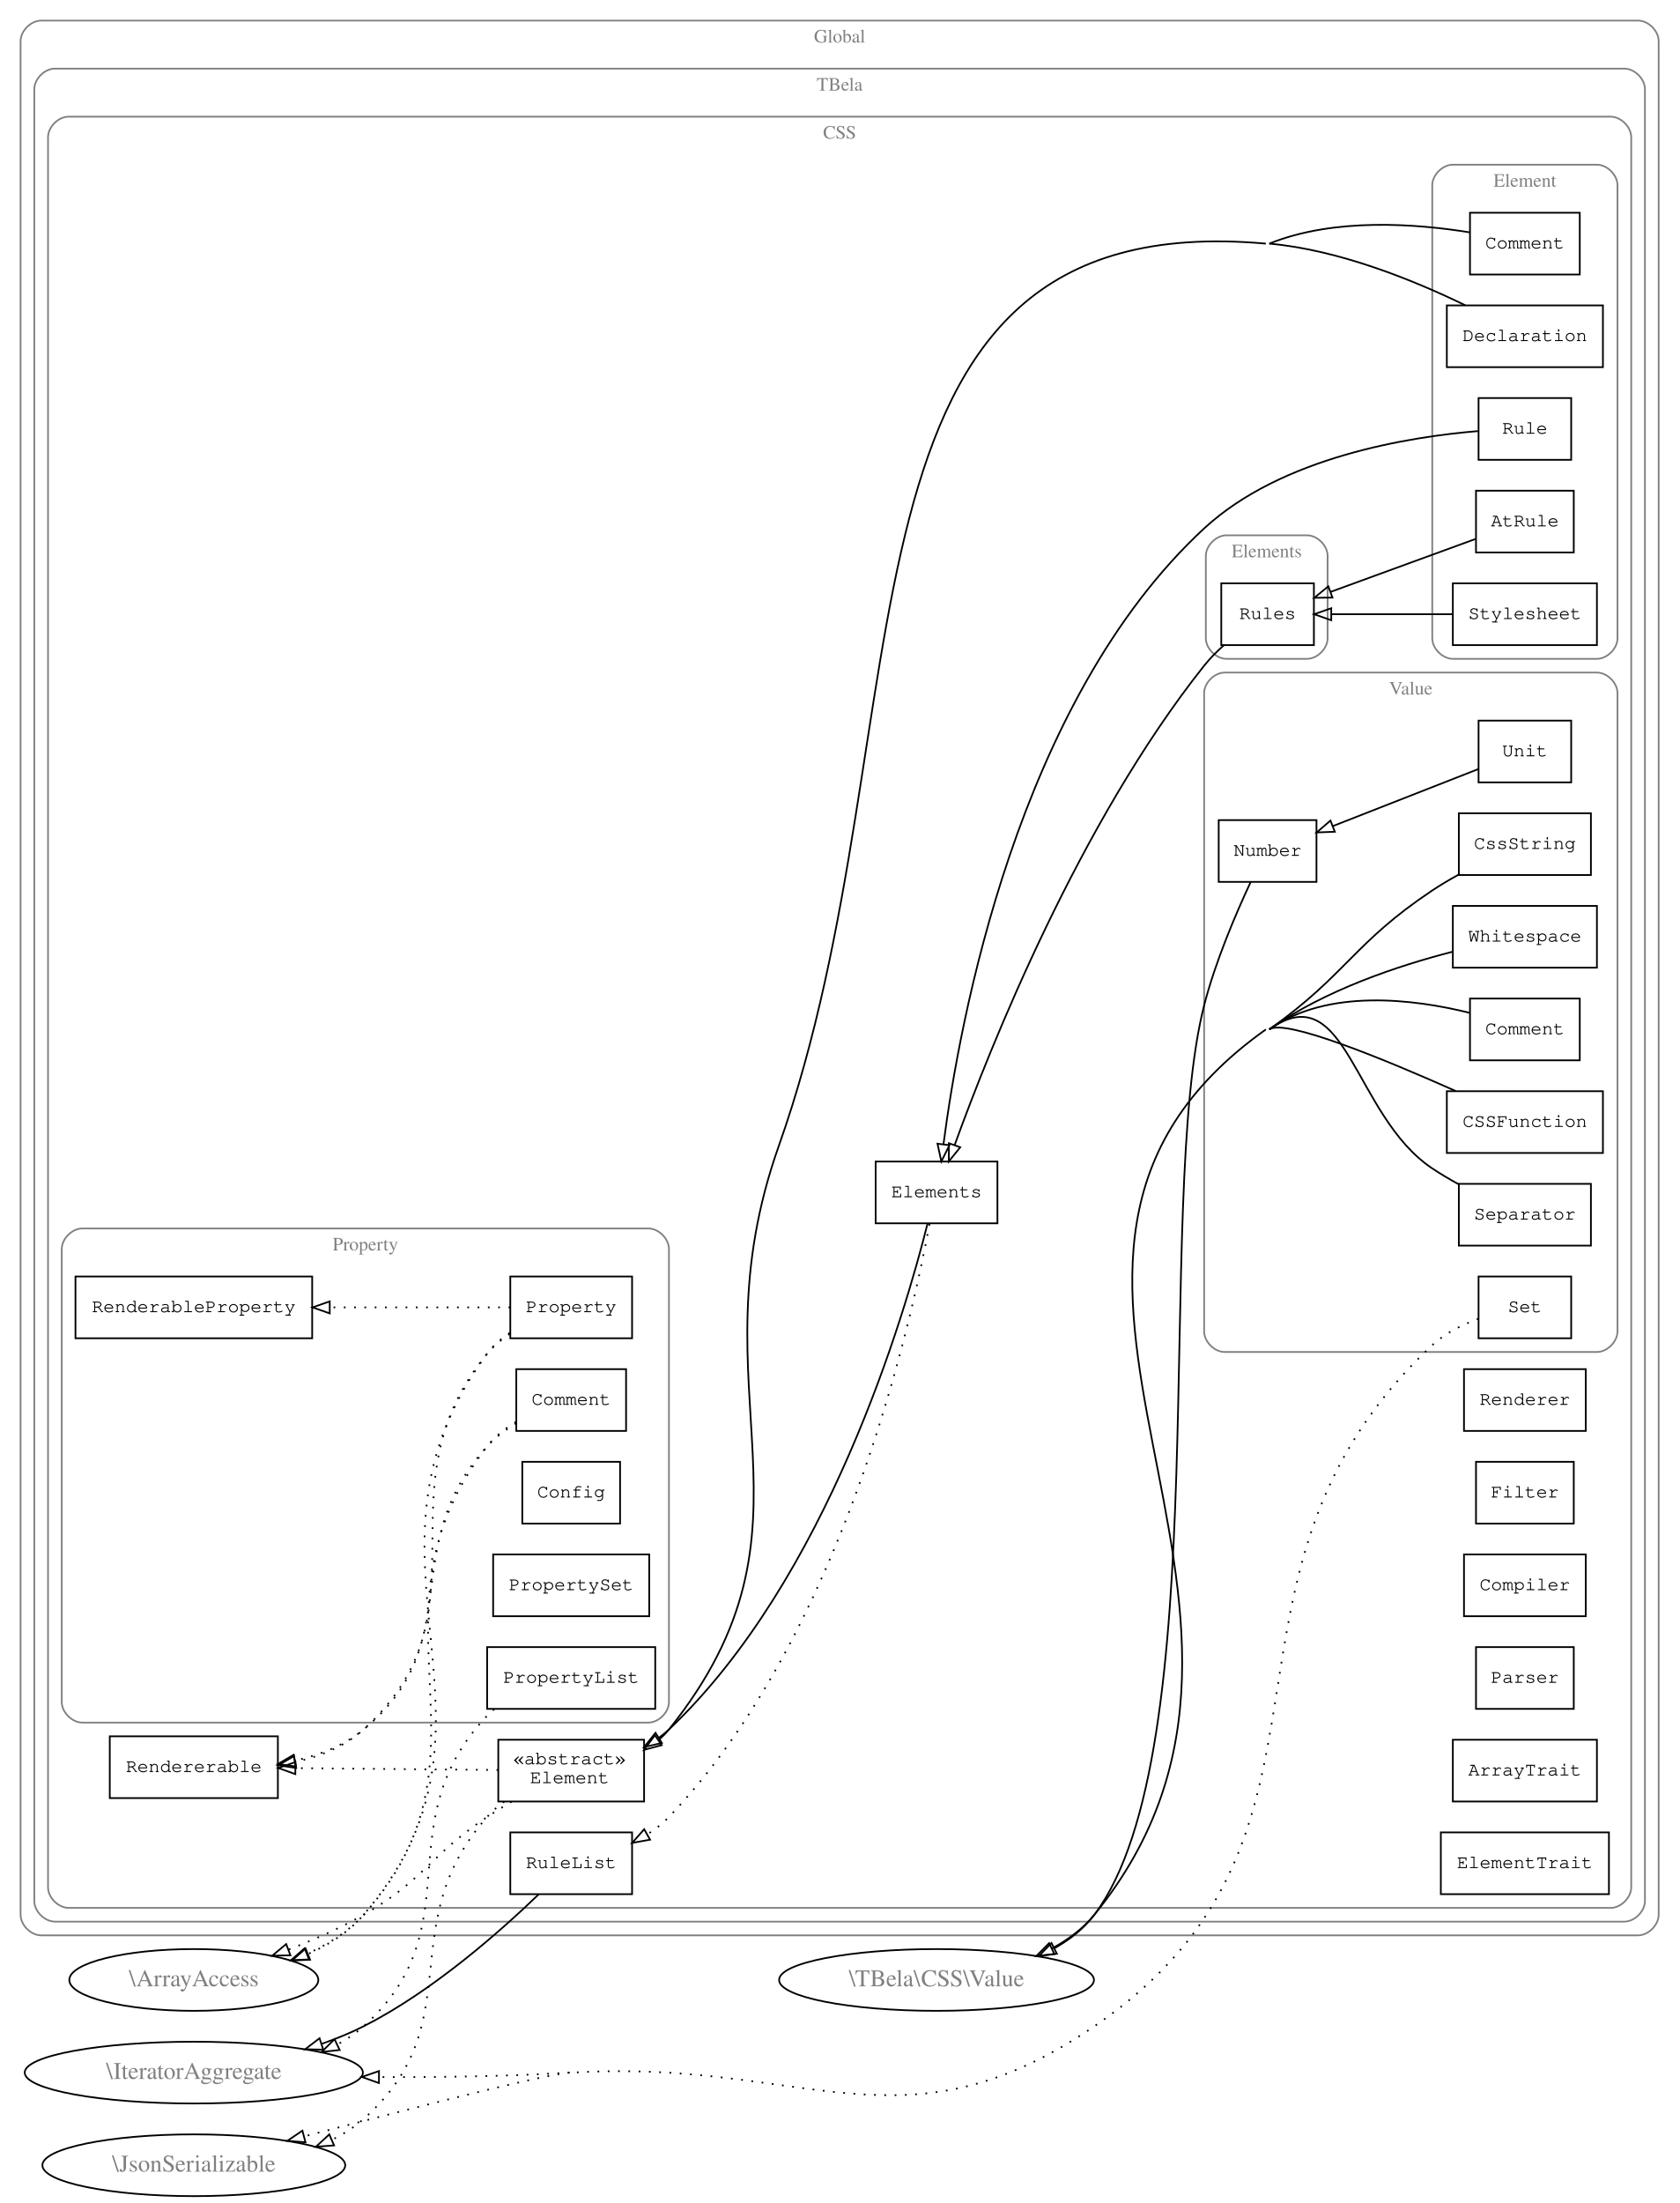
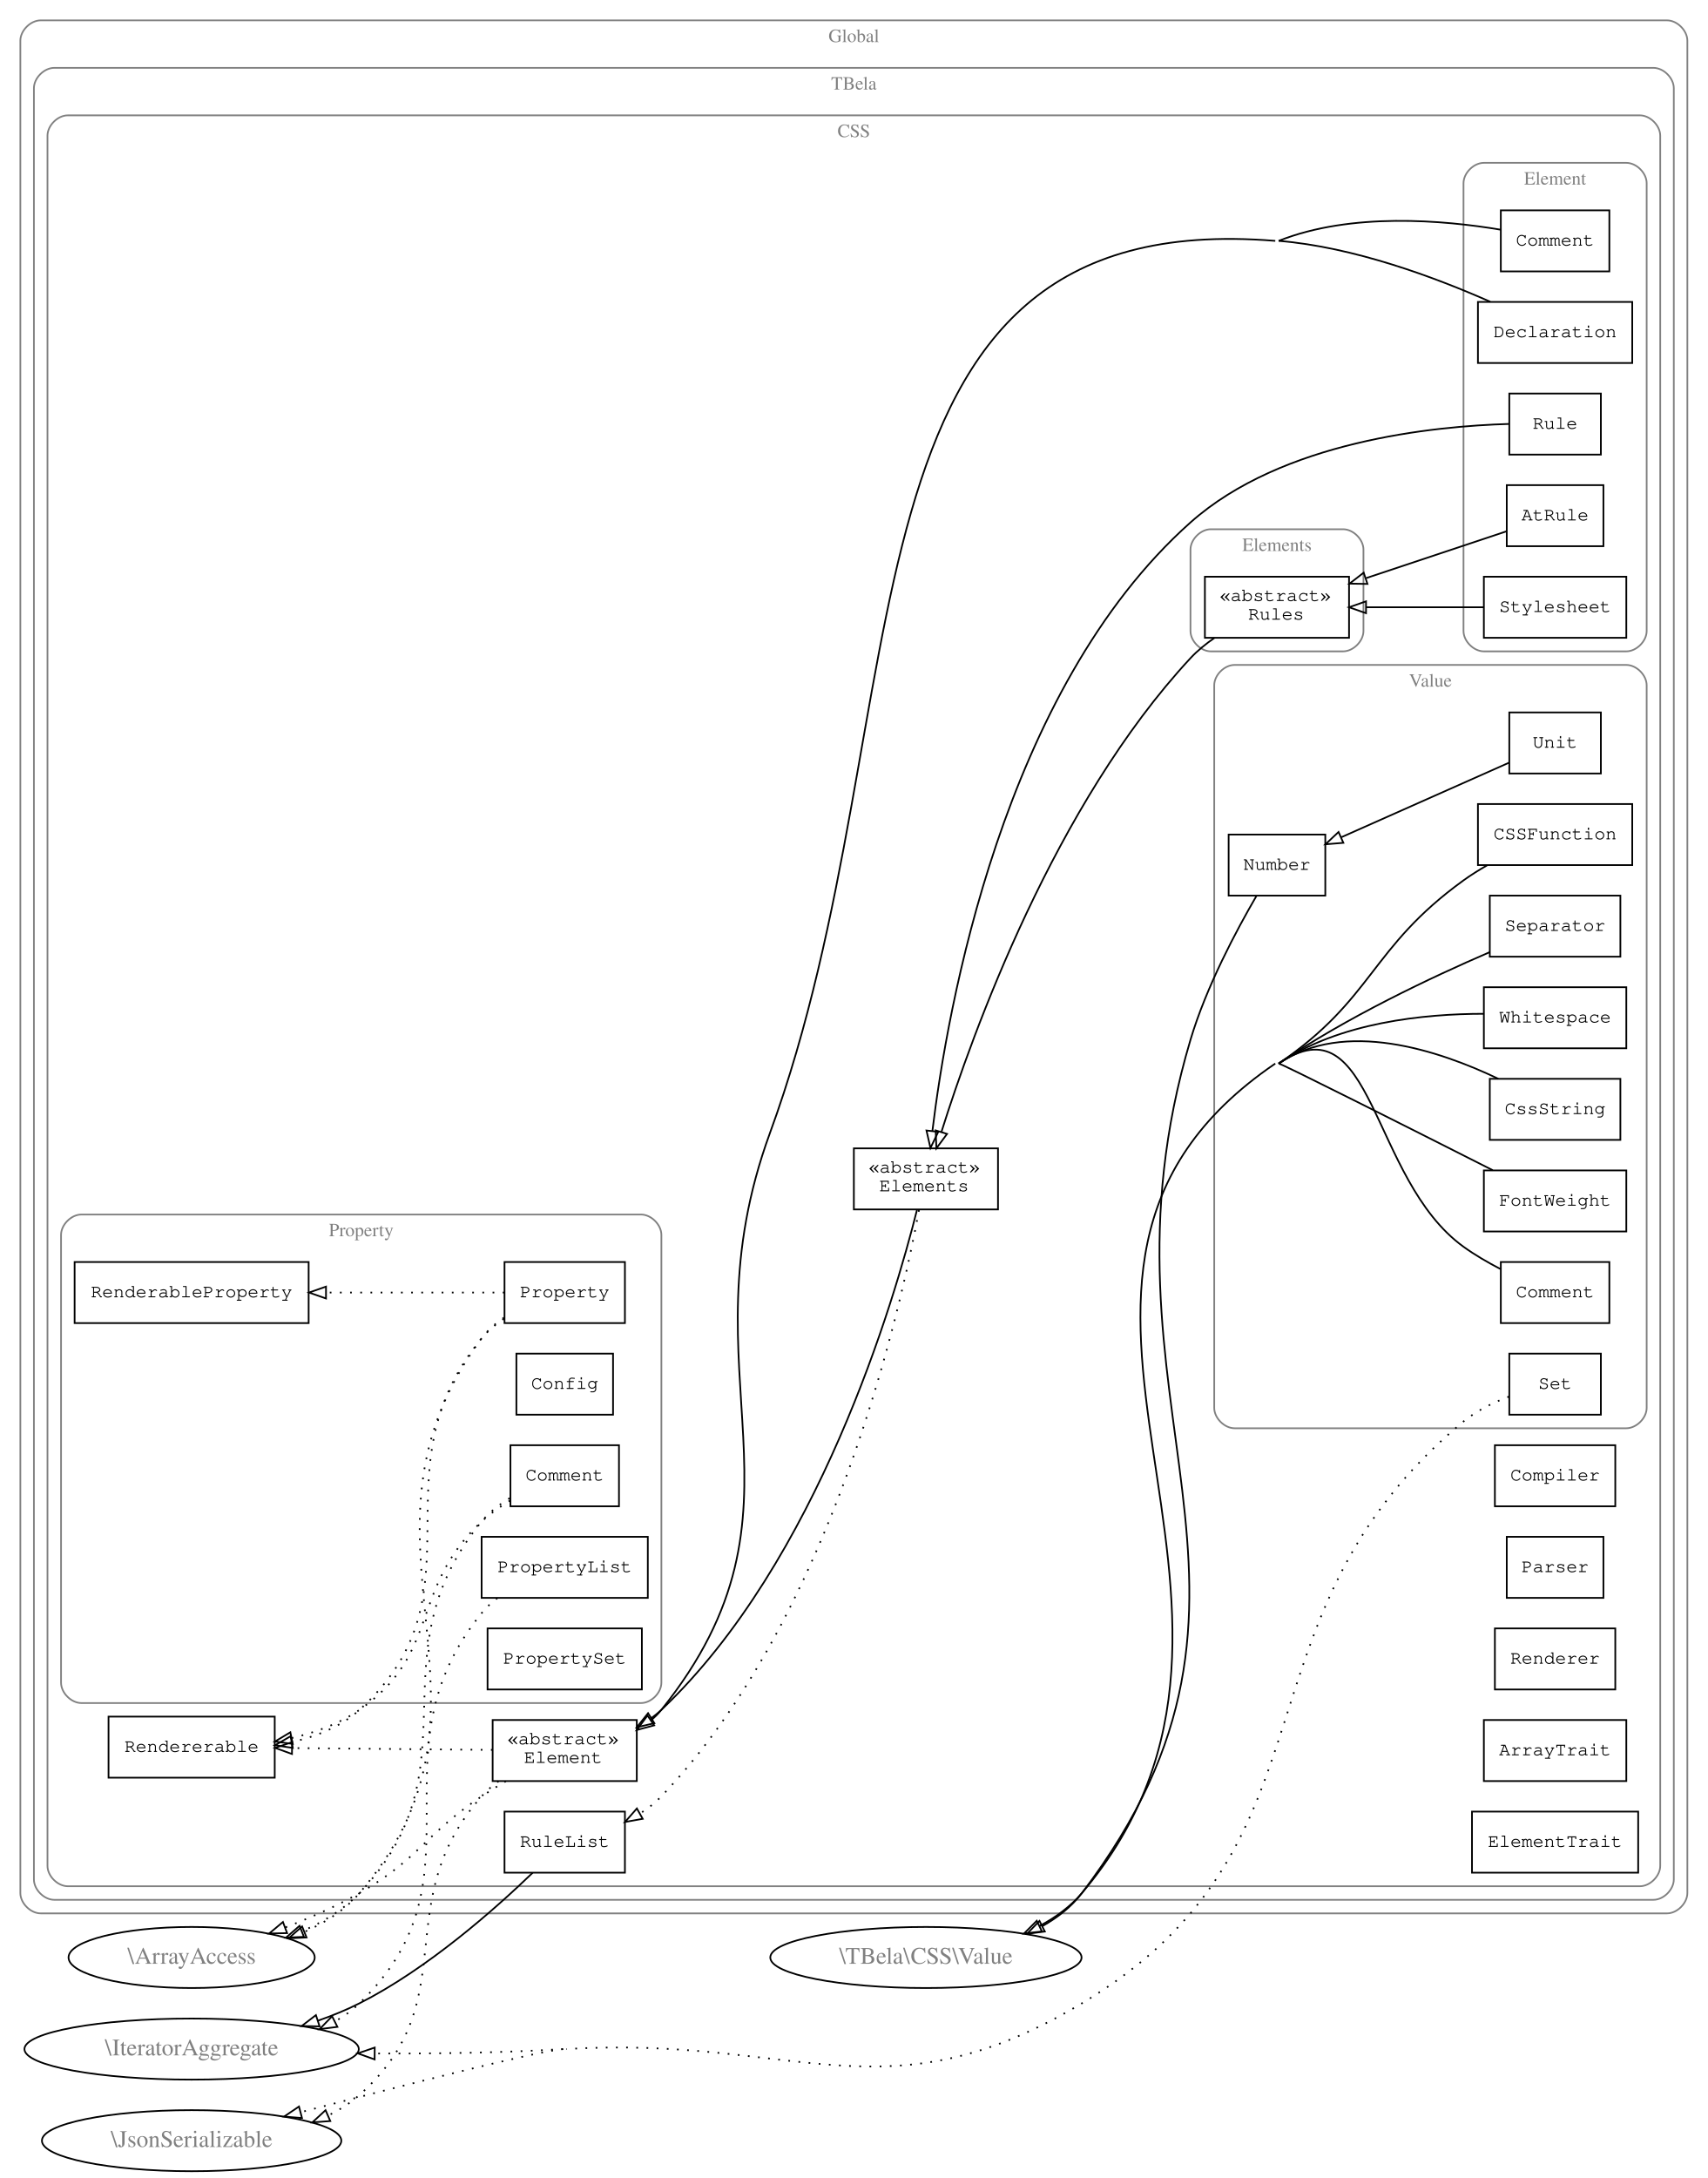
- <svg xmlns="http://www.w3.org/2000/svg" width="979pt" height="1284pt" viewBox="0.00 0.00 979.00 1284.00">
+ <svg xmlns="http://www.w3.org/2000/svg" width="1007pt" height="1284pt" viewBox="0.00 0.00 1007.00 1284.00">
  <g id="graph0" class="graph" transform="scale(1 1) rotate(0) translate(4 1280)">
-     <polygon fill="white" stroke="white" points="-4,5 -4,-1280 976,-1280 976,5 -4,5" />
+     <polygon fill="white" stroke="white" points="-4,5 -4,-1280 1004,-1280 1004,5 -4,5" />
    <g id="clust1" class="cluster">
-       <path fill="none" stroke="gray" d="M20,-152C20,-152 951,-152 951,-152 957,-152 963,-158 963,-164 963,-164 963,-1256 963,-1256 963,-1262 957,-1268 951,-1268 951,-1268 20,-1268 20,-1268 14,-1268 8,-1262 8,-1256 8,-1256 8,-164 8,-164 8,-158 14,-152 20,-152" />
-       <text text-anchor="middle" x="485.5" y="-1255.2" font-family="Times,serif" font-size="11.00" fill="gray">Global</text>
+       <path fill="none" stroke="gray" d="M20,-152C20,-152 979,-152 979,-152 985,-152 991,-158 991,-164 991,-164 991,-1256 991,-1256 991,-1262 985,-1268 979,-1268 979,-1268 20,-1268 20,-1268 14,-1268 8,-1262 8,-1256 8,-1256 8,-164 8,-164 8,-158 14,-152 20,-152" />
+       <text text-anchor="middle" x="499.5" y="-1255.2" font-family="Times,serif" font-size="11.00" fill="gray">Global</text>
    </g>
    <g id="clust2" class="cluster">
-       <path fill="none" stroke="gray" d="M28,-160C28,-160 943,-160 943,-160 949,-160 955,-166 955,-172 955,-172 955,-1228 955,-1228 955,-1234 949,-1240 943,-1240 943,-1240 28,-1240 28,-1240 22,-1240 16,-1234 16,-1228 16,-1228 16,-172 16,-172 16,-166 22,-160 28,-160" />
-       <text text-anchor="middle" x="485.5" y="-1227.2" font-family="Times,serif" font-size="11.00" fill="gray">TBela</text>
+       <path fill="none" stroke="gray" d="M28,-160C28,-160 971,-160 971,-160 977,-160 983,-166 983,-172 983,-172 983,-1228 983,-1228 983,-1234 977,-1240 971,-1240 971,-1240 28,-1240 28,-1240 22,-1240 16,-1234 16,-1228 16,-1228 16,-172 16,-172 16,-166 22,-160 28,-160" />
+       <text text-anchor="middle" x="499.5" y="-1227.2" font-family="Times,serif" font-size="11.00" fill="gray">TBela</text>
    </g>
    <g id="clust3" class="cluster">
-       <path fill="none" stroke="gray" d="M36,-168C36,-168 935,-168 935,-168 941,-168 947,-174 947,-180 947,-180 947,-1200 947,-1200 947,-1206 941,-1212 935,-1212 935,-1212 36,-1212 36,-1212 30,-1212 24,-1206 24,-1200 24,-1200 24,-180 24,-180 24,-174 30,-168 36,-168" />
-       <text text-anchor="middle" x="485.5" y="-1199.2" font-family="Times,serif" font-size="11.00" fill="gray">CSS</text>
+       <path fill="none" stroke="gray" d="M36,-168C36,-168 963,-168 963,-168 969,-168 975,-174 975,-180 975,-180 975,-1200 975,-1200 975,-1206 969,-1212 963,-1212 963,-1212 36,-1212 36,-1212 30,-1212 24,-1206 24,-1200 24,-1200 24,-180 24,-180 24,-174 30,-168 36,-168" />
+       <text text-anchor="middle" x="499.5" y="-1199.2" font-family="Times,serif" font-size="11.00" fill="gray">CSS</text>
    </g>
    <g id="clust4" class="cluster">
+       <path fill="none" stroke="gray" d="M871,-896C871,-896 955,-896 955,-896 961,-896 967,-902 967,-908 967,-908 967,-1172 967,-1172 967,-1178 961,-1184 955,-1184 955,-1184 871,-1184 871,-1184 865,-1184 859,-1178 859,-1172 859,-1172 859,-908 859,-908 859,-902 865,-896 871,-896" />
+       <text text-anchor="middle" x="913" y="-1171.2" font-family="Times,serif" font-size="11.00" fill="gray">Element</text>
+     </g>
+     <g id="clust5" class="cluster">
+       <path fill="none" stroke="gray" d="M710,-896C710,-896 788,-896 788,-896 794,-896 800,-902 800,-908 800,-908 800,-956 800,-956 800,-962 794,-968 788,-968 788,-968 710,-968 710,-968 704,-968 698,-962 698,-956 698,-956 698,-908 698,-908 698,-902 704,-896 710,-896" />
+       <text text-anchor="middle" x="749" y="-955.2" font-family="Times,serif" font-size="11.00" fill="gray">Elements</text>
+     </g>
+     <g id="clust6" class="cluster">
      <path fill="none" stroke="gray" d="M44,-276C44,-276 374,-276 374,-276 380,-276 386,-282 386,-288 386,-288 386,-552 386,-552 386,-558 380,-564 374,-564 374,-564 44,-564 44,-564 38,-564 32,-558 32,-552 32,-552 32,-288 32,-288 32,-282 38,-276 44,-276" />
      <text text-anchor="middle" x="209" y="-551.2" font-family="Times,serif" font-size="11.00" fill="gray">Property</text>
    </g>
-     <g id="clust5" class="cluster">
-       <path fill="none" stroke="gray" d="M710,-492C710,-492 927,-492 927,-492 933,-492 939,-498 939,-504 939,-504 939,-876 939,-876 939,-882 933,-888 927,-888 927,-888 710,-888 710,-888 704,-888 698,-882 698,-876 698,-876 698,-504 698,-504 698,-498 704,-492 710,-492" />
-       <text text-anchor="middle" x="818.5" y="-875.2" font-family="Times,serif" font-size="11.00" fill="gray">Value</text>
-     </g>
-     <g id="clust6" class="cluster">
-       <path fill="none" stroke="gray" d="M843,-896C843,-896 927,-896 927,-896 933,-896 939,-902 939,-908 939,-908 939,-1172 939,-1172 939,-1178 933,-1184 927,-1184 927,-1184 843,-1184 843,-1184 837,-1184 831,-1178 831,-1172 831,-1172 831,-908 831,-908 831,-902 837,-896 843,-896" />
-       <text text-anchor="middle" x="885" y="-1171.2" font-family="Times,serif" font-size="11.00" fill="gray">Element</text>
-     </g>
    <g id="clust7" class="cluster">
-       <path fill="none" stroke="gray" d="M711,-896C711,-896 758,-896 758,-896 764,-896 770,-902 770,-908 770,-908 770,-956 770,-956 770,-962 764,-968 758,-968 758,-968 711,-968 711,-968 705,-968 699,-962 699,-956 699,-956 699,-908 699,-908 699,-902 705,-896 711,-896" />
-       <text text-anchor="middle" x="734.5" y="-955.2" font-family="Times,serif" font-size="11.00" fill="gray">Elements</text>
+       <path fill="none" stroke="gray" d="M724,-438C724,-438 955,-438 955,-438 961,-438 967,-444 967,-450 967,-450 967,-876 967,-876 967,-882 961,-888 955,-888 955,-888 724,-888 724,-888 718,-888 712,-882 712,-876 712,-876 712,-450 712,-450 712,-444 718,-438 724,-438" />
+       <text text-anchor="middle" x="839.5" y="-875.2" font-family="Times,serif" font-size="11.00" fill="gray">Value</text>
    </g>
    <g id="node1" class="node">
-       <polygon fill="none" stroke="black" points="361,-482 297,-482 297,-446 361,-446 361,-482" />
-       <text text-anchor="middle" x="329" y="-461.2" font-family="Courier,monospace" font-size="11.00">Comment</text>
+       <polygon fill="none" stroke="black" points="941.5,-994 884.5,-994 884.5,-958 941.5,-958 941.5,-994" />
+       <text text-anchor="middle" x="913" y="-973.2" font-family="Courier,monospace" font-size="11.00">AtRule</text>
+     </g>
+     <g id="node6" class="node">
+       <polygon fill="none" stroke="black" points="791.5,-940 706.5,-940 706.5,-904 791.5,-904 791.5,-940" />
+       <text text-anchor="start" x="715" y="-925.7" font-family="Courier,monospace" font-size="11.00">«abstract»</text>
+       <text text-anchor="start" x="732" y="-914.7" font-family="Courier,monospace" font-size="11.00">Rules</text>
+     </g>
+     <g id="edge1" class="edge">
+       <path fill="none" stroke="black" d="M884.151,-966.717C861.511,-959.17 828.952,-948.317 801.579,-939.193" />
+       <polygon fill="none" stroke="black" points="802.351,-935.761 791.758,-935.919 800.138,-942.402 802.351,-935.761" />
+     </g>
+     <g id="node2" class="node">
+       <polygon fill="none" stroke="black" points="945,-1156 881,-1156 881,-1120 945,-1120 945,-1156" />
+       <text text-anchor="middle" x="913" y="-1135.2" font-family="Courier,monospace" font-size="11.00">Comment</text>
+     </g>
+     <g id="node24" class="node">
+       <polygon fill="none" stroke="black" points="371.5,-266 286.5,-266 286.5,-230 371.5,-230 371.5,-266" />
+       <text text-anchor="start" x="295" y="-251.7" font-family="Courier,monospace" font-size="11.00">«abstract»</text>
+       <text text-anchor="start" x="305" y="-240.7" font-family="Courier,monospace" font-size="11.00">Element</text>
+     </g>
+     <g id="edge2" class="edge">
+       <path fill="none" stroke="black" d="M880.883,-1144.59C847.301,-1150.22 792.875,-1155.01 750,-1138" />
+     </g>
+     <g id="node3" class="node">
+       <polygon fill="none" stroke="black" points="958.5,-1102 867.5,-1102 867.5,-1066 958.5,-1066 958.5,-1102" />
+       <text text-anchor="middle" x="913" y="-1081.2" font-family="Courier,monospace" font-size="11.00">Declaration</text>
+     </g>
+     <g id="edge3" class="edge">
+       <path fill="none" stroke="black" d="M874.795,-1102.1C842.642,-1116.34 794.469,-1134.36 750,-1138" />
+       <path fill="none" stroke="black" d="M748,-1138C480.205,-1159.9 542.323,-864.329 450,-612 397.165,-467.597 482.205,-391.951 386,-272 384.17,-269.718 382.081,-267.649 379.812,-265.773" />
+       <polygon fill="none" stroke="black" points="381.745,-262.855 371.511,-260.114 377.802,-268.639 381.745,-262.855" />
+     </g>
+     <g id="node4" class="node">
+       <polygon fill="none" stroke="black" points="940,-1048 886,-1048 886,-1012 940,-1012 940,-1048" />
+       <text text-anchor="middle" x="913" y="-1027.2" font-family="Courier,monospace" font-size="11.00">Rule</text>
+     </g>
+     <g id="node23" class="node">
+       <polygon fill="none" stroke="black" points="584.5,-603 499.5,-603 499.5,-567 584.5,-567 584.5,-603" />
+       <text text-anchor="start" x="508" y="-588.7" font-family="Courier,monospace" font-size="11.00">«abstract»</text>
+       <text text-anchor="start" x="514.5" y="-577.7" font-family="Courier,monospace" font-size="11.00">Elements</text>
+     </g>
+     <g id="edge4" class="edge">
+       <path fill="none" stroke="black" d="M885.814,-1030.07C841.651,-1028.79 751.915,-1019.98 698,-972 587.179,-873.37 554.453,-684.575 545.81,-613.237" />
+       <polygon fill="none" stroke="black" points="549.277,-612.744 544.663,-603.207 542.322,-613.541 549.277,-612.744" />
+     </g>
+     <g id="node5" class="node">
+       <polygon fill="none" stroke="black" points="955,-940 871,-940 871,-904 955,-904 955,-940" />
+       <text text-anchor="middle" x="913" y="-919.2" font-family="Courier,monospace" font-size="11.00">Stylesheet</text>
+     </g>
+     <g id="edge5" class="edge">
+       <path fill="none" stroke="black" d="M870.701,-922C849.741,-922 824.069,-922 801.798,-922" />
+       <polygon fill="none" stroke="black" points="801.505,-918.5 791.505,-922 801.505,-925.5 801.505,-918.5" />
+     </g>
+     <g id="edge8" class="edge">
+       <path fill="none" stroke="black" d="M712.225,-903.994C707.079,-900.46 702.136,-896.449 698,-892 618.014,-805.962 569.419,-670.832 551.211,-612.893" />
+       <polygon fill="none" stroke="black" points="554.453,-611.529 548.164,-603.003 547.763,-613.59 554.453,-611.529" />
+     </g>
+     <g id="node7" class="node">
+       <polygon fill="none" stroke="black" points="361,-428 297,-428 297,-392 361,-392 361,-428" />
+       <text text-anchor="middle" x="329" y="-407.2" font-family="Courier,monospace" font-size="11.00">Comment</text>
    </g>
    <g id="node31" class="node">
      <ellipse fill="none" stroke="black" cx="109" cy="-126" rx="72.588" ry="18" />
      <text text-anchor="middle" x="109" y="-122.3" font-family="Times,serif" font-size="14.00" fill="gray">\ArrayAccess</text>
    </g>
-     <g id="edge1" class="edge">
-       <path fill="none" stroke="black" stroke-dasharray="1,5" d="M296.771,-451.252C290.481,-447.464 284.445,-442.749 280,-437 203.25,-337.727 291.622,-257.558 208,-164 199.133,-154.08 187.367,-146.728 175.073,-141.286" />
-       <polygon fill="none" stroke="black" points="176.192,-137.963 165.608,-137.486 173.584,-144.459 176.192,-137.963" />
+     <g id="edge9" class="edge">
+       <path fill="none" stroke="black" stroke-dasharray="1,5" d="M296.526,-396.751C290.399,-393.028 284.493,-388.466 280,-383 214.938,-303.85 278.531,-238.318 208,-164 198.741,-154.243 186.689,-146.955 174.22,-141.522" />
+       <polygon fill="none" stroke="black" points="175.229,-138.157 164.643,-137.719 172.645,-144.663 175.229,-138.157" />
    </g>
    <g id="node27" class="node">
      <polygon fill="none" stroke="black" points="158,-268 60,-268 60,-232 158,-232 158,-268" />
      <text text-anchor="middle" x="109" y="-247.2" font-family="Courier,monospace" font-size="11.00">Rendererable</text>
    </g>
-     <g id="edge2" class="edge">
-       <path fill="none" stroke="black" stroke-dasharray="1,5" d="M296.907,-450.423C290.756,-446.719 284.744,-442.249 280,-437 226.35,-377.642 269.704,-322.935 208,-272 196.691,-262.665 182.238,-257.089 167.925,-253.81" />
-       <polygon fill="none" stroke="black" points="168.565,-250.369 158.079,-251.888 167.224,-257.239 168.565,-250.369" />
-     </g>
-     <g id="node2" class="node">
+     <g id="edge10" class="edge">
+       <path fill="none" stroke="black" stroke-dasharray="1,5" d="M296.782,-395.358C290.845,-391.793 284.949,-387.647 280,-383 237.13,-342.751 256.262,-305.595 208,-272 196.311,-263.863 182.105,-258.679 168.178,-255.392" />
+       <polygon fill="none" stroke="black" points="168.628,-251.911 158.127,-253.318 167.213,-258.767 168.628,-251.911" />
+     </g>
+     <g id="node8" class="node">
+       <polygon fill="none" stroke="black" points="357.5,-482 300.5,-482 300.5,-446 357.5,-446 357.5,-482" />
+       <text text-anchor="middle" x="329" y="-461.2" font-family="Courier,monospace" font-size="11.00">Config</text>
+     </g>
+     <g id="node9" class="node">
      <polygon fill="none" stroke="black" points="364.5,-536 293.5,-536 293.5,-500 364.5,-500 364.5,-536" />
      <text text-anchor="middle" x="329" y="-515.2" font-family="Courier,monospace" font-size="11.00">Property</text>
    </g>
-     <g id="edge8" class="edge">
+     <g id="edge11" class="edge">
      <path fill="none" stroke="black" stroke-dasharray="1,5" d="M293.162,-503.191C288.163,-499.803 283.529,-495.763 280,-491 191.419,-371.421 304.868,-276.971 208,-164 199.386,-153.954 187.789,-146.551 175.59,-141.099" />
      <polygon fill="none" stroke="black" points="176.766,-137.799 166.183,-137.298 174.144,-144.289 176.766,-137.799" />
    </g>
-     <g id="edge9" class="edge">
+     <g id="edge12" class="edge">
      <path fill="none" stroke="black" stroke-dasharray="1,5" d="M293.08,-502.547C288.215,-499.269 283.643,-495.432 280,-491 214.938,-411.85 283.87,-340.859 208,-272 197.037,-262.05 182.566,-256.28 168.119,-253.012" />
      <polygon fill="none" stroke="black" points="168.642,-249.549 158.166,-251.128 167.34,-256.427 168.642,-249.549" />
    </g>
-     <g id="node6" class="node">
+     <g id="node12" class="node">
      <polygon fill="none" stroke="black" points="178,-536 40,-536 40,-500 178,-500 178,-536" />
      <text text-anchor="middle" x="109" y="-515.2" font-family="Courier,monospace" font-size="11.00">RenderableProperty</text>
    </g>
-     <g id="edge10" class="edge">
+     <g id="edge13" class="edge">
      <path fill="none" stroke="black" stroke-dasharray="1,5" d="M293.457,-518C265.254,-518 224.311,-518 188.255,-518" />
      <polygon fill="none" stroke="black" points="188.23,-514.5 178.23,-518 188.23,-521.5 188.23,-514.5" />
    </g>
-     <g id="node3" class="node">
-       <polygon fill="none" stroke="black" points="357.5,-428 300.5,-428 300.5,-392 357.5,-392 357.5,-428" />
-       <text text-anchor="middle" x="329" y="-407.2" font-family="Courier,monospace" font-size="11.00">Config</text>
-     </g>
-     <g id="node4" class="node">
-       <polygon fill="none" stroke="black" points="374.5,-374 283.5,-374 283.5,-338 374.5,-338 374.5,-374" />
-       <text text-anchor="middle" x="329" y="-353.2" font-family="Courier,monospace" font-size="11.00">PropertySet</text>
-     </g>
-     <g id="node5" class="node">
-       <polygon fill="none" stroke="black" points="378,-320 280,-320 280,-284 378,-284 378,-320" />
-       <text text-anchor="middle" x="329" y="-299.2" font-family="Courier,monospace" font-size="11.00">PropertyList</text>
-     </g>
-     <g id="node33" class="node">
+     <g id="node10" class="node">
+       <polygon fill="none" stroke="black" points="378,-374 280,-374 280,-338 378,-338 378,-374" />
+       <text text-anchor="middle" x="329" y="-353.2" font-family="Courier,monospace" font-size="11.00">PropertyList</text>
+     </g>
+     <g id="node32" class="node">
      <ellipse fill="none" stroke="black" cx="109" cy="-72" rx="98.583" ry="18" />
      <text text-anchor="middle" x="109" y="-68.3" font-family="Times,serif" font-size="14.00" fill="gray">\IteratorAggregate</text>
    </g>
-     <g id="edge17" class="edge">
-       <path fill="none" stroke="black" stroke-dasharray="1,5" d="M284.053,-283.771C282.621,-282.585 281.263,-281.329 280,-280 220.368,-217.236 272.484,-156.768 208,-99 203.453,-94.926 198.345,-91.461 192.911,-88.513" />
-       <polygon fill="none" stroke="black" points="194.033,-85.17 183.5,-84.025 191.02,-91.489 194.033,-85.17" />
-     </g>
-     <g id="node7" class="node">
-       <polygon fill="none" stroke="black" points="763.5,-802 706.5,-802 706.5,-766 763.5,-766 763.5,-802" />
-       <text text-anchor="middle" x="735" y="-781.2" font-family="Courier,monospace" font-size="11.00">Number</text>
-     </g>
-     <g id="node32" class="node">
+     <g id="edge14" class="edge">
+       <path fill="none" stroke="black" stroke-dasharray="1,5" d="M289.215,-337.844C285.804,-335.212 282.648,-332.269 280,-329 212.573,-245.771 285.038,-173.422 208,-99 203.69,-94.837 198.8,-91.303 193.559,-88.305" />
+       <polygon fill="none" stroke="black" points="194.957,-85.091 184.448,-83.748 191.826,-91.352 194.957,-85.091" />
+     </g>
+     <g id="node11" class="node">
+       <polygon fill="none" stroke="black" points="374.5,-320 283.5,-320 283.5,-284 374.5,-284 374.5,-320" />
+       <text text-anchor="middle" x="329" y="-299.2" font-family="Courier,monospace" font-size="11.00">PropertySet</text>
+     </g>
+     <g id="node13" class="node">
+       <polygon fill="none" stroke="black" points="945,-536 881,-536 881,-500 945,-500 945,-536" />
+       <text text-anchor="middle" x="913" y="-515.2" font-family="Courier,monospace" font-size="11.00">Comment</text>
+     </g>
+     <g id="node33" class="node">
      <ellipse fill="none" stroke="black" cx="542" cy="-126" rx="91.784" ry="18" />
      <text text-anchor="middle" x="542" y="-122.3" font-family="Times,serif" font-size="14.00" fill="gray">\TBela\CSS\Value</text>
    </g>
-     <g id="edge3" class="edge">
-       <path fill="none" stroke="black" d="M725.108,-765.856C716.756,-748.006 704.587,-719.76 698,-694 668.611,-579.065 705.578,-258.607 634,-164 627.88,-155.91 619.718,-149.53 610.787,-144.501" />
-       <polygon fill="none" stroke="black" points="612.154,-141.271 601.647,-139.909 609.012,-147.526 612.154,-141.271" />
-     </g>
-     <g id="node8" class="node">
-       <polygon fill="none" stroke="black" points="930.5,-644 839.5,-644 839.5,-608 930.5,-608 930.5,-644" />
-       <text text-anchor="middle" x="885" y="-623.2" font-family="Courier,monospace" font-size="11.00">CSSFunction</text>
-     </g>
-     <g id="edge4" class="edge">
-       <path fill="none" stroke="black" d="M844.679,-644.096C804.021,-662.213 745.197,-686.535 736,-680" />
-     </g>
-     <g id="node9" class="node">
-       <polygon fill="none" stroke="black" points="912,-536 858,-536 858,-500 912,-500 912,-536" />
-       <text text-anchor="middle" x="885" y="-515.2" font-family="Courier,monospace" font-size="11.00">Set</text>
-     </g>
-     <g id="edge5" class="edge">
+     <g id="edge15" class="edge">
+       <path fill="none" stroke="black" d="M880.786,-531.875C873.381,-535.708 865.695,-540.16 859,-545 803.734,-584.956 806.353,-691.409 750,-653" />
+       <path fill="none" stroke="black" d="M748,-653C563.598,-527.314 778.128,-334.376 634,-164 627.213,-155.977 618.448,-149.616 609.045,-144.582" />
+       <polygon fill="none" stroke="black" points="610.405,-141.352 599.878,-140.152 607.359,-147.655 610.405,-141.352" />
+     </g>
+     <g id="node14" class="node">
+       <polygon fill="none" stroke="black" points="958.5,-806 867.5,-806 867.5,-770 958.5,-770 958.5,-806" />
+       <text text-anchor="middle" x="913" y="-785.2" font-family="Courier,monospace" font-size="11.00">CSSFunction</text>
+     </g>
+     <g id="edge16" class="edge">
+       <path fill="none" stroke="black" d="M872.962,-769.883C868.122,-767.128 863.352,-764.146 859,-761 803.734,-721.044 806.353,-691.409 750,-653" />
+     </g>
+     <g id="node15" class="node">
+       <polygon fill="none" stroke="black" points="777.5,-788 720.5,-788 720.5,-752 777.5,-752 777.5,-788" />
+       <text text-anchor="middle" x="749" y="-767.2" font-family="Courier,monospace" font-size="11.00">Number</text>
+     </g>
+     <g id="edge17" class="edge">
+       <path fill="none" stroke="black" d="M736.871,-751.76C725.203,-731.729 707.298,-698.245 698,-667 633.722,-451.003 770.543,-343.282 634,-164 627.854,-155.93 619.678,-149.56 610.741,-144.535" />
+       <polygon fill="none" stroke="black" points="612.106,-141.304 601.598,-139.946 608.965,-147.56 612.106,-141.304" />
+     </g>
+     <g id="node16" class="node">
+       <polygon fill="none" stroke="black" points="951.5,-752 874.5,-752 874.5,-716 951.5,-716 951.5,-752" />
+       <text text-anchor="middle" x="913" y="-731.2" font-family="Courier,monospace" font-size="11.00">Separator</text>
+     </g>
+     <g id="edge18" class="edge">
+       <path fill="none" stroke="black" d="M874.397,-718.659C840.51,-704.045 790.014,-680.273 750,-653" />
+     </g>
+     <g id="node17" class="node">
+       <polygon fill="none" stroke="black" points="940,-482 886,-482 886,-446 940,-446 940,-482" />
+       <text text-anchor="middle" x="913" y="-461.2" font-family="Courier,monospace" font-size="11.00">Set</text>
+     </g>
+     <g id="edge19" class="edge">
      <path fill="none" stroke="black" stroke-dasharray="1,5" d="M328,-72C291.984,-69.798 252.559,-69.236 217.258,-69.398" />
      <polygon fill="none" stroke="black" points="216.909,-65.9 206.933,-69.467 216.956,-72.9 216.909,-65.9" />
    </g>
    <g id="node34" class="node">
      <ellipse fill="none" stroke="black" cx="109" cy="-18" rx="88.284" ry="18" />
      <text text-anchor="middle" x="109" y="-14.3" font-family="Times,serif" font-size="14.00" fill="gray">\JsonSerializable</text>
    </g>
+     <g id="edge20" class="edge">
+       <path fill="none" stroke="black" stroke-dasharray="1,5" d="M885.761,-456.631C876.633,-453.198 866.749,-448.419 859,-442 718.603,-325.69 790.43,-192.643 634,-99 517.617,-29.33 465.39,-80.277 330,-72" />
+       <path fill="none" stroke="black" stroke-dasharray="1,5" d="M328,-72C312.549,-70.728 232.15,-50.192 173.469,-34.821" />
+       <polygon fill="none" stroke="black" points="174.081,-31.363 163.52,-32.21 172.304,-38.134 174.081,-31.363" />
+     </g>
+     <g id="node18" class="node">
+       <polygon fill="none" stroke="black" points="940,-860 886,-860 886,-824 940,-824 940,-860" />
+       <text text-anchor="middle" x="913" y="-839.2" font-family="Courier,monospace" font-size="11.00">Unit</text>
+     </g>
+     <g id="edge21" class="edge">
+       <path fill="none" stroke="black" d="M885.972,-830.432C859.177,-818.523 817.188,-799.861 786.958,-786.426" />
+       <polygon fill="none" stroke="black" points="788.15,-783.125 777.59,-782.262 785.307,-789.522 788.15,-783.125" />
+     </g>
+     <g id="node19" class="node">
+       <polygon fill="none" stroke="black" points="955,-698 871,-698 871,-662 955,-662 955,-698" />
+       <text text-anchor="middle" x="913" y="-677.2" font-family="Courier,monospace" font-size="11.00">Whitespace</text>
+     </g>
+     <g id="edge22" class="edge">
+       <path fill="none" stroke="black" d="M870.899,-682.338C835.877,-682.318 785.694,-677.329 750,-653" />
+     </g>
+     <g id="node20" class="node">
+       <polygon fill="none" stroke="black" points="951.5,-644 874.5,-644 874.5,-608 951.5,-608 951.5,-644" />
+       <text text-anchor="middle" x="913" y="-623.2" font-family="Courier,monospace" font-size="11.00">CssString</text>
+     </g>
+     <g id="edge23" class="edge">
+       <path fill="none" stroke="black" d="M879.561,-644.006C844.596,-660.735 788.757,-679.417 750,-653" />
+     </g>
+     <g id="node21" class="node">
+       <polygon fill="none" stroke="black" points="955,-590 871,-590 871,-554 955,-554 955,-590" />
+       <text text-anchor="middle" x="913" y="-569.2" font-family="Courier,monospace" font-size="11.00">FontWeight</text>
+     </g>
+     <g id="edge24" class="edge">
+       <path fill="none" stroke="black" d="M876.248,-590.114C828.761,-614.14 750.723,-653.493 750,-653" />
+     </g>
+     <g id="node22" class="node">
+       <polygon fill="none" stroke="black" points="948.5,-428 877.5,-428 877.5,-392 948.5,-392 948.5,-428" />
+       <text text-anchor="middle" x="913" y="-407.2" font-family="Courier,monospace" font-size="11.00">Compiler</text>
+     </g>
    <g id="edge6" class="edge">
-       <path fill="none" stroke="black" stroke-dasharray="1,5" d="M857.867,-511.328C848.539,-507.938 838.496,-503.008 831,-496 687.12,-361.474 796.638,-210.119 634,-99 522.002,-22.48 465.39,-80.277 330,-72" />
-       <path fill="none" stroke="black" stroke-dasharray="1,5" d="M328,-72C312.543,-70.8 232.145,-50.247 173.467,-34.852" />
-       <polygon fill="none" stroke="black" points="174.079,-31.394 163.518,-32.237 172.3,-38.164 174.079,-31.394" />
-     </g>
-     <g id="node10" class="node">
-       <polygon fill="none" stroke="black" points="912,-860 858,-860 858,-824 912,-824 912,-860" />
-       <text text-anchor="middle" x="885" y="-839.2" font-family="Courier,monospace" font-size="11.00">Unit</text>
-     </g>
-     <g id="edge13" class="edge">
-       <path fill="none" stroke="black" d="M857.881,-831.764C834.305,-822.525 799.364,-808.832 772.931,-798.473" />
-       <polygon fill="none" stroke="black" points="774.202,-795.212 763.615,-794.822 771.648,-801.729 774.202,-795.212" />
-     </g>
-     <g id="node11" class="node">
-       <polygon fill="none" stroke="black" points="923.5,-590 846.5,-590 846.5,-554 923.5,-554 923.5,-590" />
-       <text text-anchor="middle" x="885" y="-569.2" font-family="Courier,monospace" font-size="11.00">Separator</text>
-     </g>
-     <g id="edge18" class="edge">
-       <path fill="none" stroke="black" d="M846.306,-589.81C841.051,-592.691 835.81,-595.789 831,-599 784.851,-629.805 781.23,-712.139 736,-680" />
-       <path fill="none" stroke="black" d="M734,-680C543.578,-544.692 781.489,-345.152 634,-164 627.365,-155.85 618.68,-149.424 609.309,-144.364" />
-       <polygon fill="none" stroke="black" points="610.684,-141.14 600.16,-139.918 607.625,-147.436 610.684,-141.14" />
-     </g>
-     <g id="node12" class="node">
-       <polygon fill="none" stroke="black" points="923.5,-806 846.5,-806 846.5,-770 923.5,-770 923.5,-806" />
-       <text text-anchor="middle" x="885" y="-785.2" font-family="Courier,monospace" font-size="11.00">CssString</text>
-     </g>
-     <g id="edge20" class="edge">
-       <path fill="none" stroke="black" d="M846.306,-770.19C841.051,-767.309 835.81,-764.211 831,-761 784.851,-730.195 781.23,-712.139 736,-680" />
-     </g>
-     <g id="node13" class="node">
-       <polygon fill="none" stroke="black" points="927,-752 843,-752 843,-716 927,-716 927,-752" />
-       <text text-anchor="middle" x="885" y="-731.2" font-family="Courier,monospace" font-size="11.00">Whitespace</text>
-     </g>
-     <g id="edge21" class="edge">
-       <path fill="none" stroke="black" d="M842.889,-725.304C811.516,-717.245 768.329,-702.972 736,-680" />
-     </g>
-     <g id="node14" class="node">
-       <polygon fill="none" stroke="black" points="917,-698 853,-698 853,-662 917,-662 917,-698" />
-       <text text-anchor="middle" x="885" y="-677.2" font-family="Courier,monospace" font-size="11.00">Comment</text>
-     </g>
-     <g id="edge25" class="edge">
-       <path fill="none" stroke="black" d="M852.814,-689.679C820.495,-697.666 770.036,-704.185 736,-680" />
-     </g>
-     <g id="node15" class="node">
-       <polygon fill="none" stroke="black" points="930.5,-1102 839.5,-1102 839.5,-1066 930.5,-1066 930.5,-1102" />
-       <text text-anchor="middle" x="885" y="-1081.2" font-family="Courier,monospace" font-size="11.00">Declaration</text>
-     </g>
-     <g id="node26" class="node">
-       <polygon fill="none" stroke="black" points="371.5,-266 286.5,-266 286.5,-230 371.5,-230 371.5,-266" />
-       <text text-anchor="start" x="295" y="-251.7" font-family="Courier,monospace" font-size="11.00">«abstract»</text>
-       <text text-anchor="start" x="305" y="-240.7" font-family="Courier,monospace" font-size="11.00">Element</text>
-     </g>
-     <g id="edge7" class="edge">
-       <path fill="none" stroke="black" d="M850.201,-1102.09C820.945,-1116.32 777.001,-1134.34 736,-1138" />
-       <path fill="none" stroke="black" d="M734,-1138C469.376,-1161.63 538.742,-862.418 450,-612 398.639,-467.066 482.205,-391.951 386,-272 384.17,-269.718 382.081,-267.649 379.812,-265.773" />
-       <polygon fill="none" stroke="black" points="381.745,-262.855 371.511,-260.114 377.802,-268.639 381.745,-262.855" />
-     </g>
-     <g id="node16" class="node">
-       <polygon fill="none" stroke="black" points="912,-1048 858,-1048 858,-1012 912,-1012 912,-1048" />
-       <text text-anchor="middle" x="885" y="-1027.2" font-family="Courier,monospace" font-size="11.00">Rule</text>
-     </g>
-     <g id="node23" class="node">
-       <polygon fill="none" stroke="black" points="577.5,-603 506.5,-603 506.5,-567 577.5,-567 577.5,-603" />
-       <text text-anchor="middle" x="542" y="-582.2" font-family="Courier,monospace" font-size="11.00">Elements</text>
-     </g>
-     <g id="edge11" class="edge">
-       <path fill="none" stroke="black" d="M857.693,-1028.74C818.147,-1025.47 743.209,-1013.79 698,-972 589.053,-871.304 555.2,-683.752 546.034,-612.991" />
-       <polygon fill="none" stroke="black" points="549.505,-612.542 544.81,-603.044 542.557,-613.397 549.505,-612.542" />
-     </g>
-     <g id="node17" class="node">
-       <polygon fill="none" stroke="black" points="913.5,-994 856.5,-994 856.5,-958 913.5,-958 913.5,-994" />
-       <text text-anchor="middle" x="885" y="-973.2" font-family="Courier,monospace" font-size="11.00">AtRule</text>
-     </g>
-     <g id="node20" class="node">
-       <polygon fill="none" stroke="black" points="762,-940 708,-940 708,-904 762,-904 762,-940" />
-       <text text-anchor="middle" x="735" y="-919.2" font-family="Courier,monospace" font-size="11.00">Rules</text>
-     </g>
-     <g id="edge12" class="edge">
-       <path fill="none" stroke="black" d="M856.162,-965.843C832.254,-957.12 797.642,-944.491 771.7,-935.026" />
-       <polygon fill="none" stroke="black" points="772.816,-931.707 762.222,-931.568 770.417,-938.283 772.816,-931.707" />
-     </g>
-     <g id="node18" class="node">
-       <polygon fill="none" stroke="black" points="927,-940 843,-940 843,-904 927,-904 927,-940" />
-       <text text-anchor="middle" x="885" y="-919.2" font-family="Courier,monospace" font-size="11.00">Stylesheet</text>
-     </g>
-     <g id="edge19" class="edge">
-       <path fill="none" stroke="black" d="M842.774,-922C820.677,-922 793.694,-922 772.382,-922" />
-       <polygon fill="none" stroke="black" points="772.116,-918.5 762.116,-922 772.116,-925.5 772.116,-918.5" />
-     </g>
-     <g id="node19" class="node">
-       <polygon fill="none" stroke="black" points="917,-1156 853,-1156 853,-1120 917,-1120 917,-1156" />
-       <text text-anchor="middle" x="885" y="-1135.2" font-family="Courier,monospace" font-size="11.00">Comment</text>
-     </g>
-     <g id="edge26" class="edge">
-       <path fill="none" stroke="black" d="M852.961,-1144.55C822.095,-1149.58 773.994,-1153.36 736,-1138" />
-     </g>
-     <g id="edge16" class="edge">
-       <path fill="none" stroke="black" d="M709.467,-903.899C705.354,-900.232 701.342,-896.203 698,-892 625.234,-800.492 573.1,-669.358 552.608,-612.755" />
-       <polygon fill="none" stroke="black" points="555.812,-611.32 549.152,-603.08 549.22,-613.674 555.812,-611.32" />
-     </g>
-     <g id="node21" class="node">
-       <polygon fill="none" stroke="black" points="920.5,-482 849.5,-482 849.5,-446 920.5,-446 920.5,-482" />
-       <text text-anchor="middle" x="885" y="-461.2" font-family="Courier,monospace" font-size="11.00">Renderer</text>
-     </g>
-     <g id="node22" class="node">
-       <polygon fill="none" stroke="black" points="913.5,-428 856.5,-428 856.5,-392 913.5,-392 913.5,-428" />
-       <text text-anchor="middle" x="885" y="-407.2" font-family="Courier,monospace" font-size="11.00">Filter</text>
-     </g>
-     <g id="edge14" class="edge">
      <path fill="none" stroke="black" d="M536.743,-566.793C523.537,-514.08 478.481,-359.537 386,-272 384.152,-270.25 382.156,-268.618 380.057,-267.095" />
      <polygon fill="none" stroke="black" points="381.874,-264.103 371.542,-261.757 378.155,-270.034 381.874,-264.103" />
    </g>
    <g id="node28" class="node">
      <polygon fill="none" stroke="black" points="364.5,-212 293.5,-212 293.5,-176 364.5,-176 364.5,-212" />
      <text text-anchor="middle" x="329" y="-191.2" font-family="Courier,monospace" font-size="11.00">RuleList</text>
    </g>
-     <g id="edge15" class="edge">
+     <g id="edge7" class="edge">
      <path fill="none" stroke="black" stroke-dasharray="1,5" d="M537.899,-566.599C527.235,-508.543 487.006,-326.836 386,-221 382.367,-217.194 378.087,-213.858 373.538,-210.951" />
      <polygon fill="none" stroke="black" points="374.987,-207.75 364.559,-205.881 371.545,-213.845 374.987,-207.75" />
    </g>
-     <g id="node24" class="node">
-       <polygon fill="none" stroke="black" points="920.5,-374 849.5,-374 849.5,-338 920.5,-338 920.5,-374" />
-       <text text-anchor="middle" x="885" y="-353.2" font-family="Courier,monospace" font-size="11.00">Compiler</text>
-     </g>
-     <g id="node25" class="node">
-       <polygon fill="none" stroke="black" points="913.5,-320 856.5,-320 856.5,-284 913.5,-284 913.5,-320" />
-       <text text-anchor="middle" x="885" y="-299.2" font-family="Courier,monospace" font-size="11.00">Parser</text>
-     </g>
-     <g id="edge22" class="edge">
+     <g id="edge25" class="edge">
      <path fill="none" stroke="black" stroke-dasharray="1,5" d="M289.969,-229.957C286.326,-227.281 282.911,-224.297 280,-221 224.059,-157.649 271.222,-101.086 208,-45 202.509,-40.129 196.215,-36.128 189.524,-32.843" />
      <polygon fill="none" stroke="black" points="190.76,-29.563 180.193,-28.792 187.972,-35.984 190.76,-29.563" />
    </g>
-     <g id="edge23" class="edge">
+     <g id="edge26" class="edge">
      <path fill="none" stroke="black" stroke-dasharray="1,5" d="M294.283,-229.924C289.415,-227.06 284.525,-224.037 280,-221 246.109,-198.258 243.424,-184.272 208,-164 194.358,-156.193 178.802,-149.338 164.164,-143.678" />
      <polygon fill="none" stroke="black" points="165.3,-140.366 154.707,-140.133 162.843,-146.92 165.3,-140.366" />
    </g>
-     <g id="edge24" class="edge">
+     <g id="edge27" class="edge">
      <path fill="none" stroke="black" stroke-dasharray="1,5" d="M286.483,-248.381C253.058,-248.688 205.677,-249.122 168.423,-249.464" />
      <polygon fill="none" stroke="black" points="168.171,-245.966 158.204,-249.558 168.236,-252.966 168.171,-245.966" />
    </g>
-     <g id="edge27" class="edge">
+     <g id="node25" class="node">
+       <polygon fill="none" stroke="black" points="941.5,-374 884.5,-374 884.5,-338 941.5,-338 941.5,-374" />
+       <text text-anchor="middle" x="913" y="-353.2" font-family="Courier,monospace" font-size="11.00">Parser</text>
+     </g>
+     <g id="node26" class="node">
+       <polygon fill="none" stroke="black" points="948.5,-320 877.5,-320 877.5,-284 948.5,-284 948.5,-320" />
+       <text text-anchor="middle" x="913" y="-299.2" font-family="Courier,monospace" font-size="11.00">Renderer</text>
+     </g>
+     <g id="edge28" class="edge">
      <path fill="none" stroke="black" d="M310.112,-175.956C287.987,-154.617 248.289,-119.427 208,-99 200.28,-95.086 191.922,-91.681 183.453,-88.733" />
      <polygon fill="none" stroke="black" points="184.464,-85.382 173.872,-85.597 182.286,-92.034 184.464,-85.382" />
    </g>
    <g id="node29" class="node">
-       <polygon fill="none" stroke="black" points="927,-266 843,-266 843,-230 927,-230 927,-266" />
-       <text text-anchor="middle" x="885" y="-245.2" font-family="Courier,monospace" font-size="11.00">ArrayTrait</text>
+       <polygon fill="none" stroke="black" points="955,-266 871,-266 871,-230 955,-230 955,-266" />
+       <text text-anchor="middle" x="913" y="-245.2" font-family="Courier,monospace" font-size="11.00">ArrayTrait</text>
    </g>
    <g id="node30" class="node">
-       <polygon fill="none" stroke="black" points="934,-212 836,-212 836,-176 934,-176 934,-212" />
-       <text text-anchor="middle" x="885" y="-191.2" font-family="Courier,monospace" font-size="11.00">ElementTrait</text>
+       <polygon fill="none" stroke="black" points="962,-212 864,-212 864,-176 962,-176 962,-212" />
+       <text text-anchor="middle" x="913" y="-191.2" font-family="Courier,monospace" font-size="11.00">ElementTrait</text>
    </g>
  </g>
</svg>
